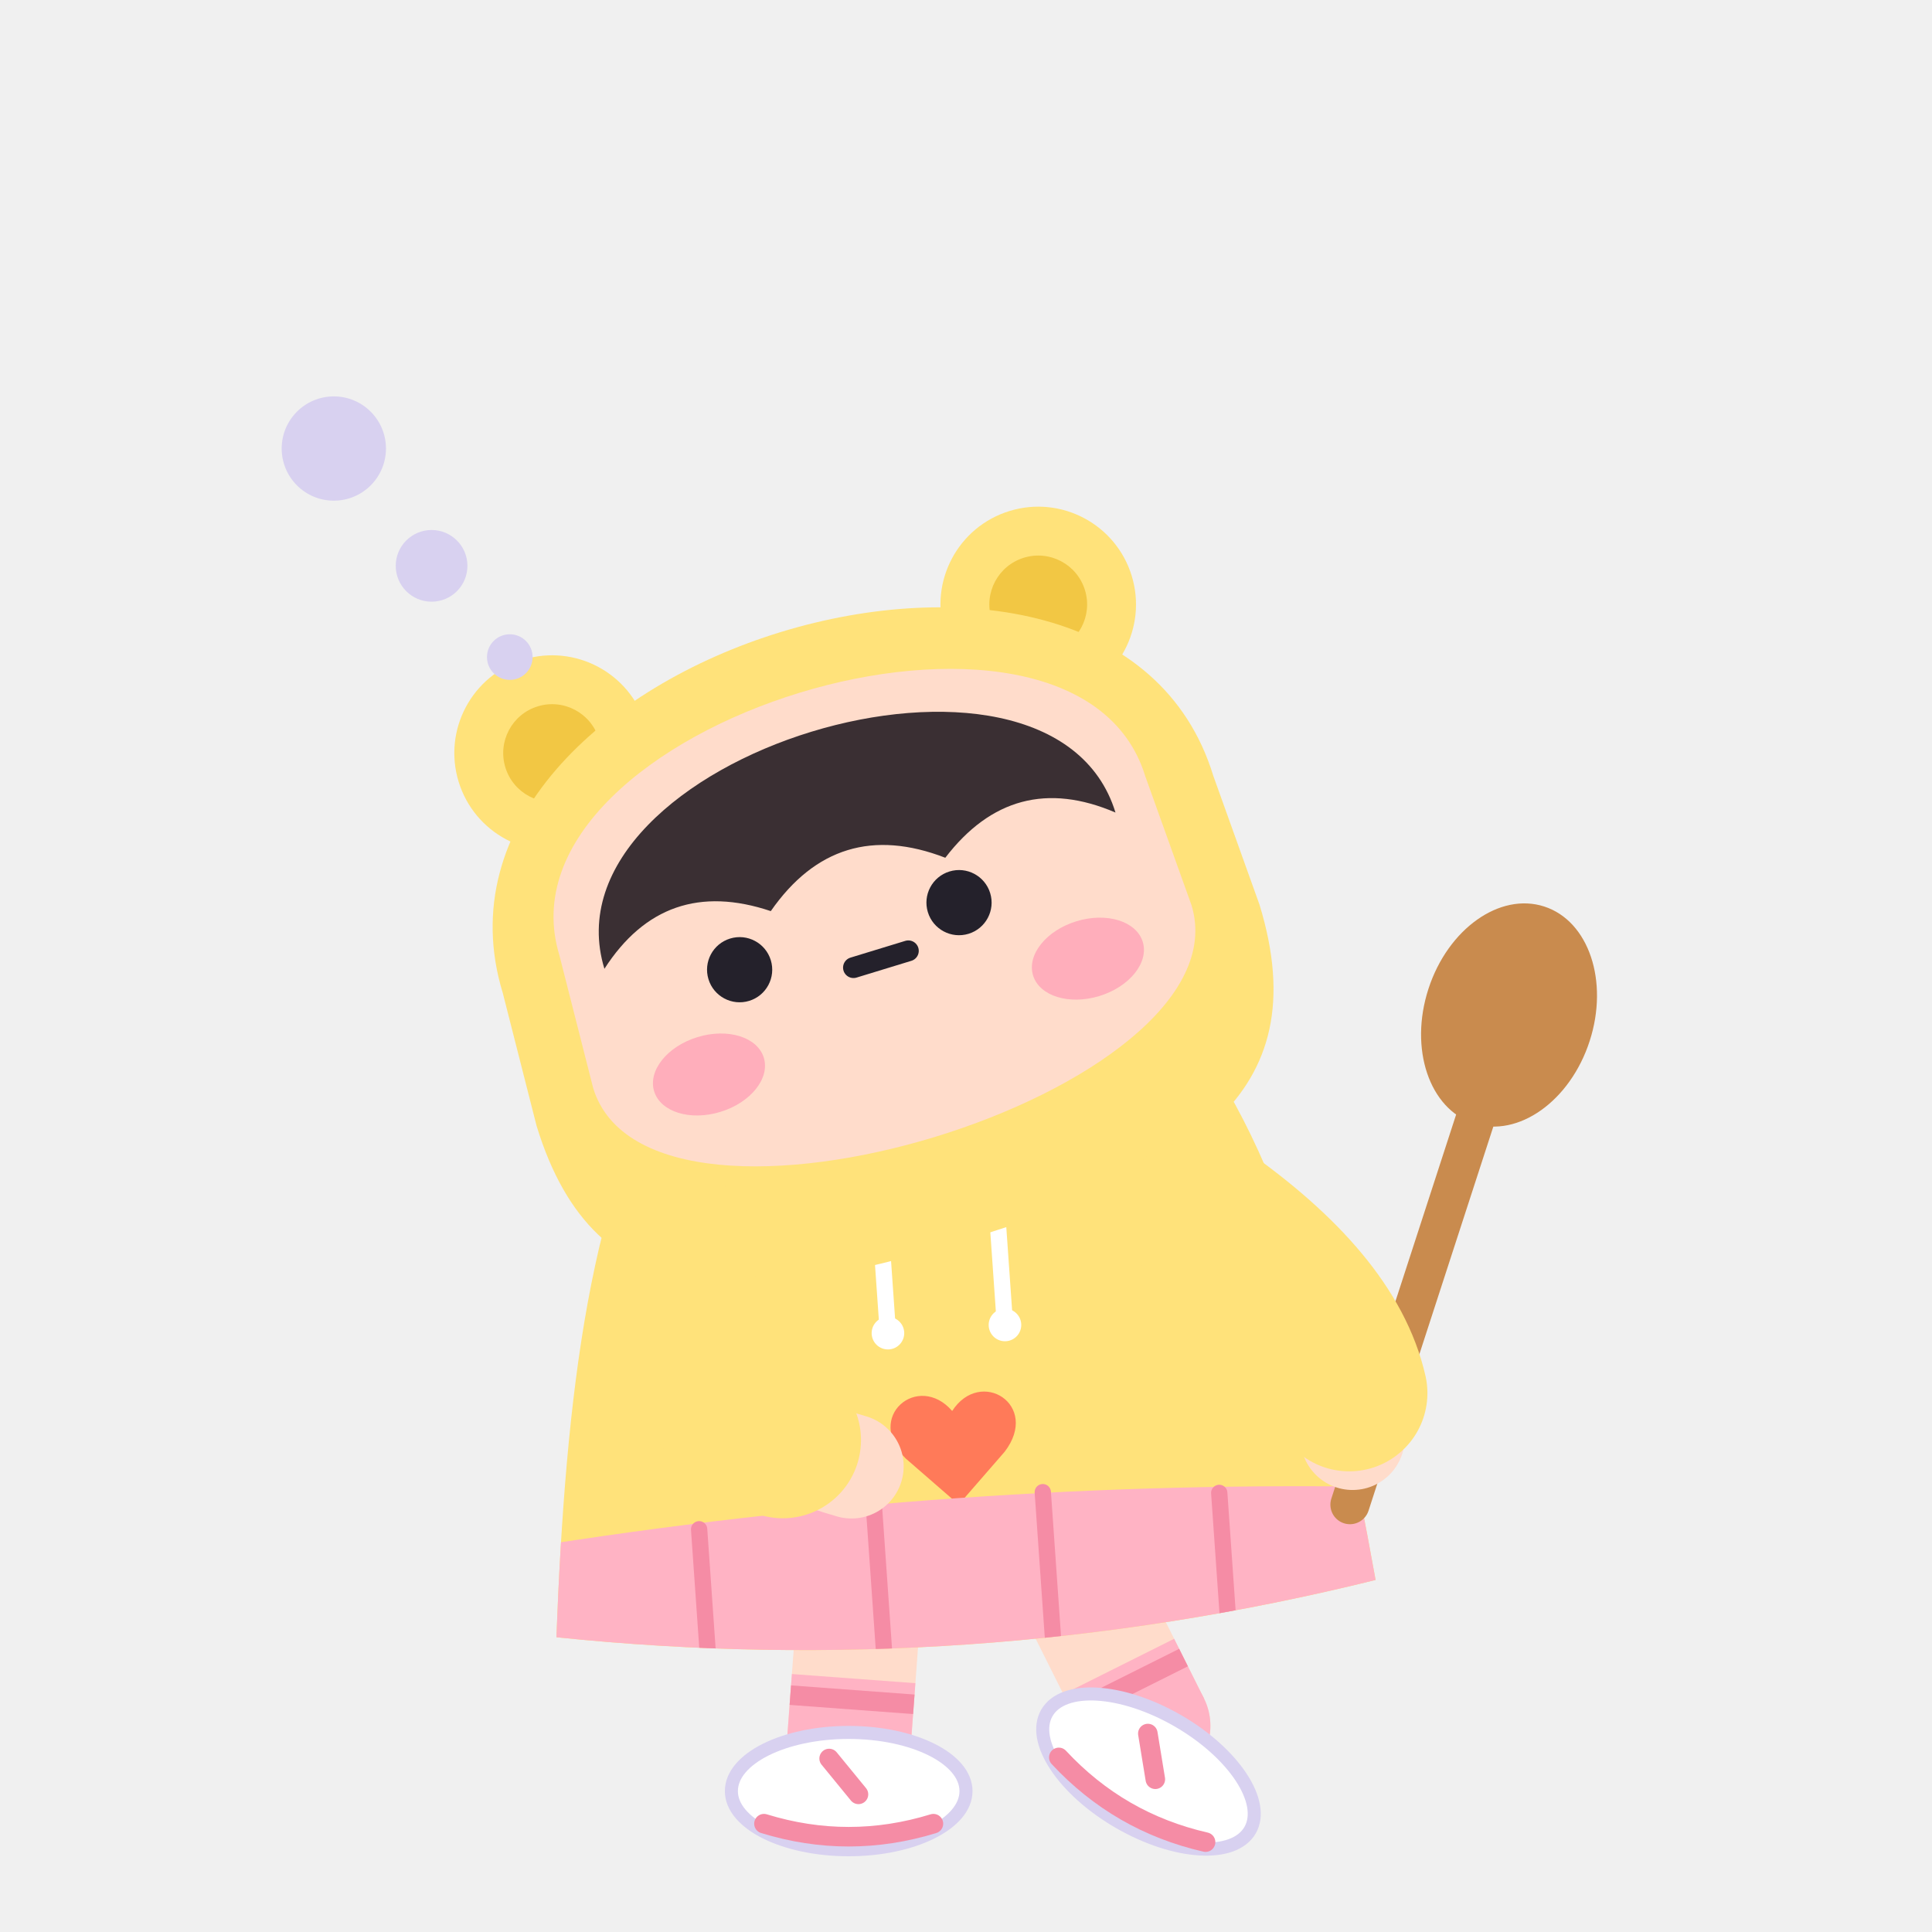
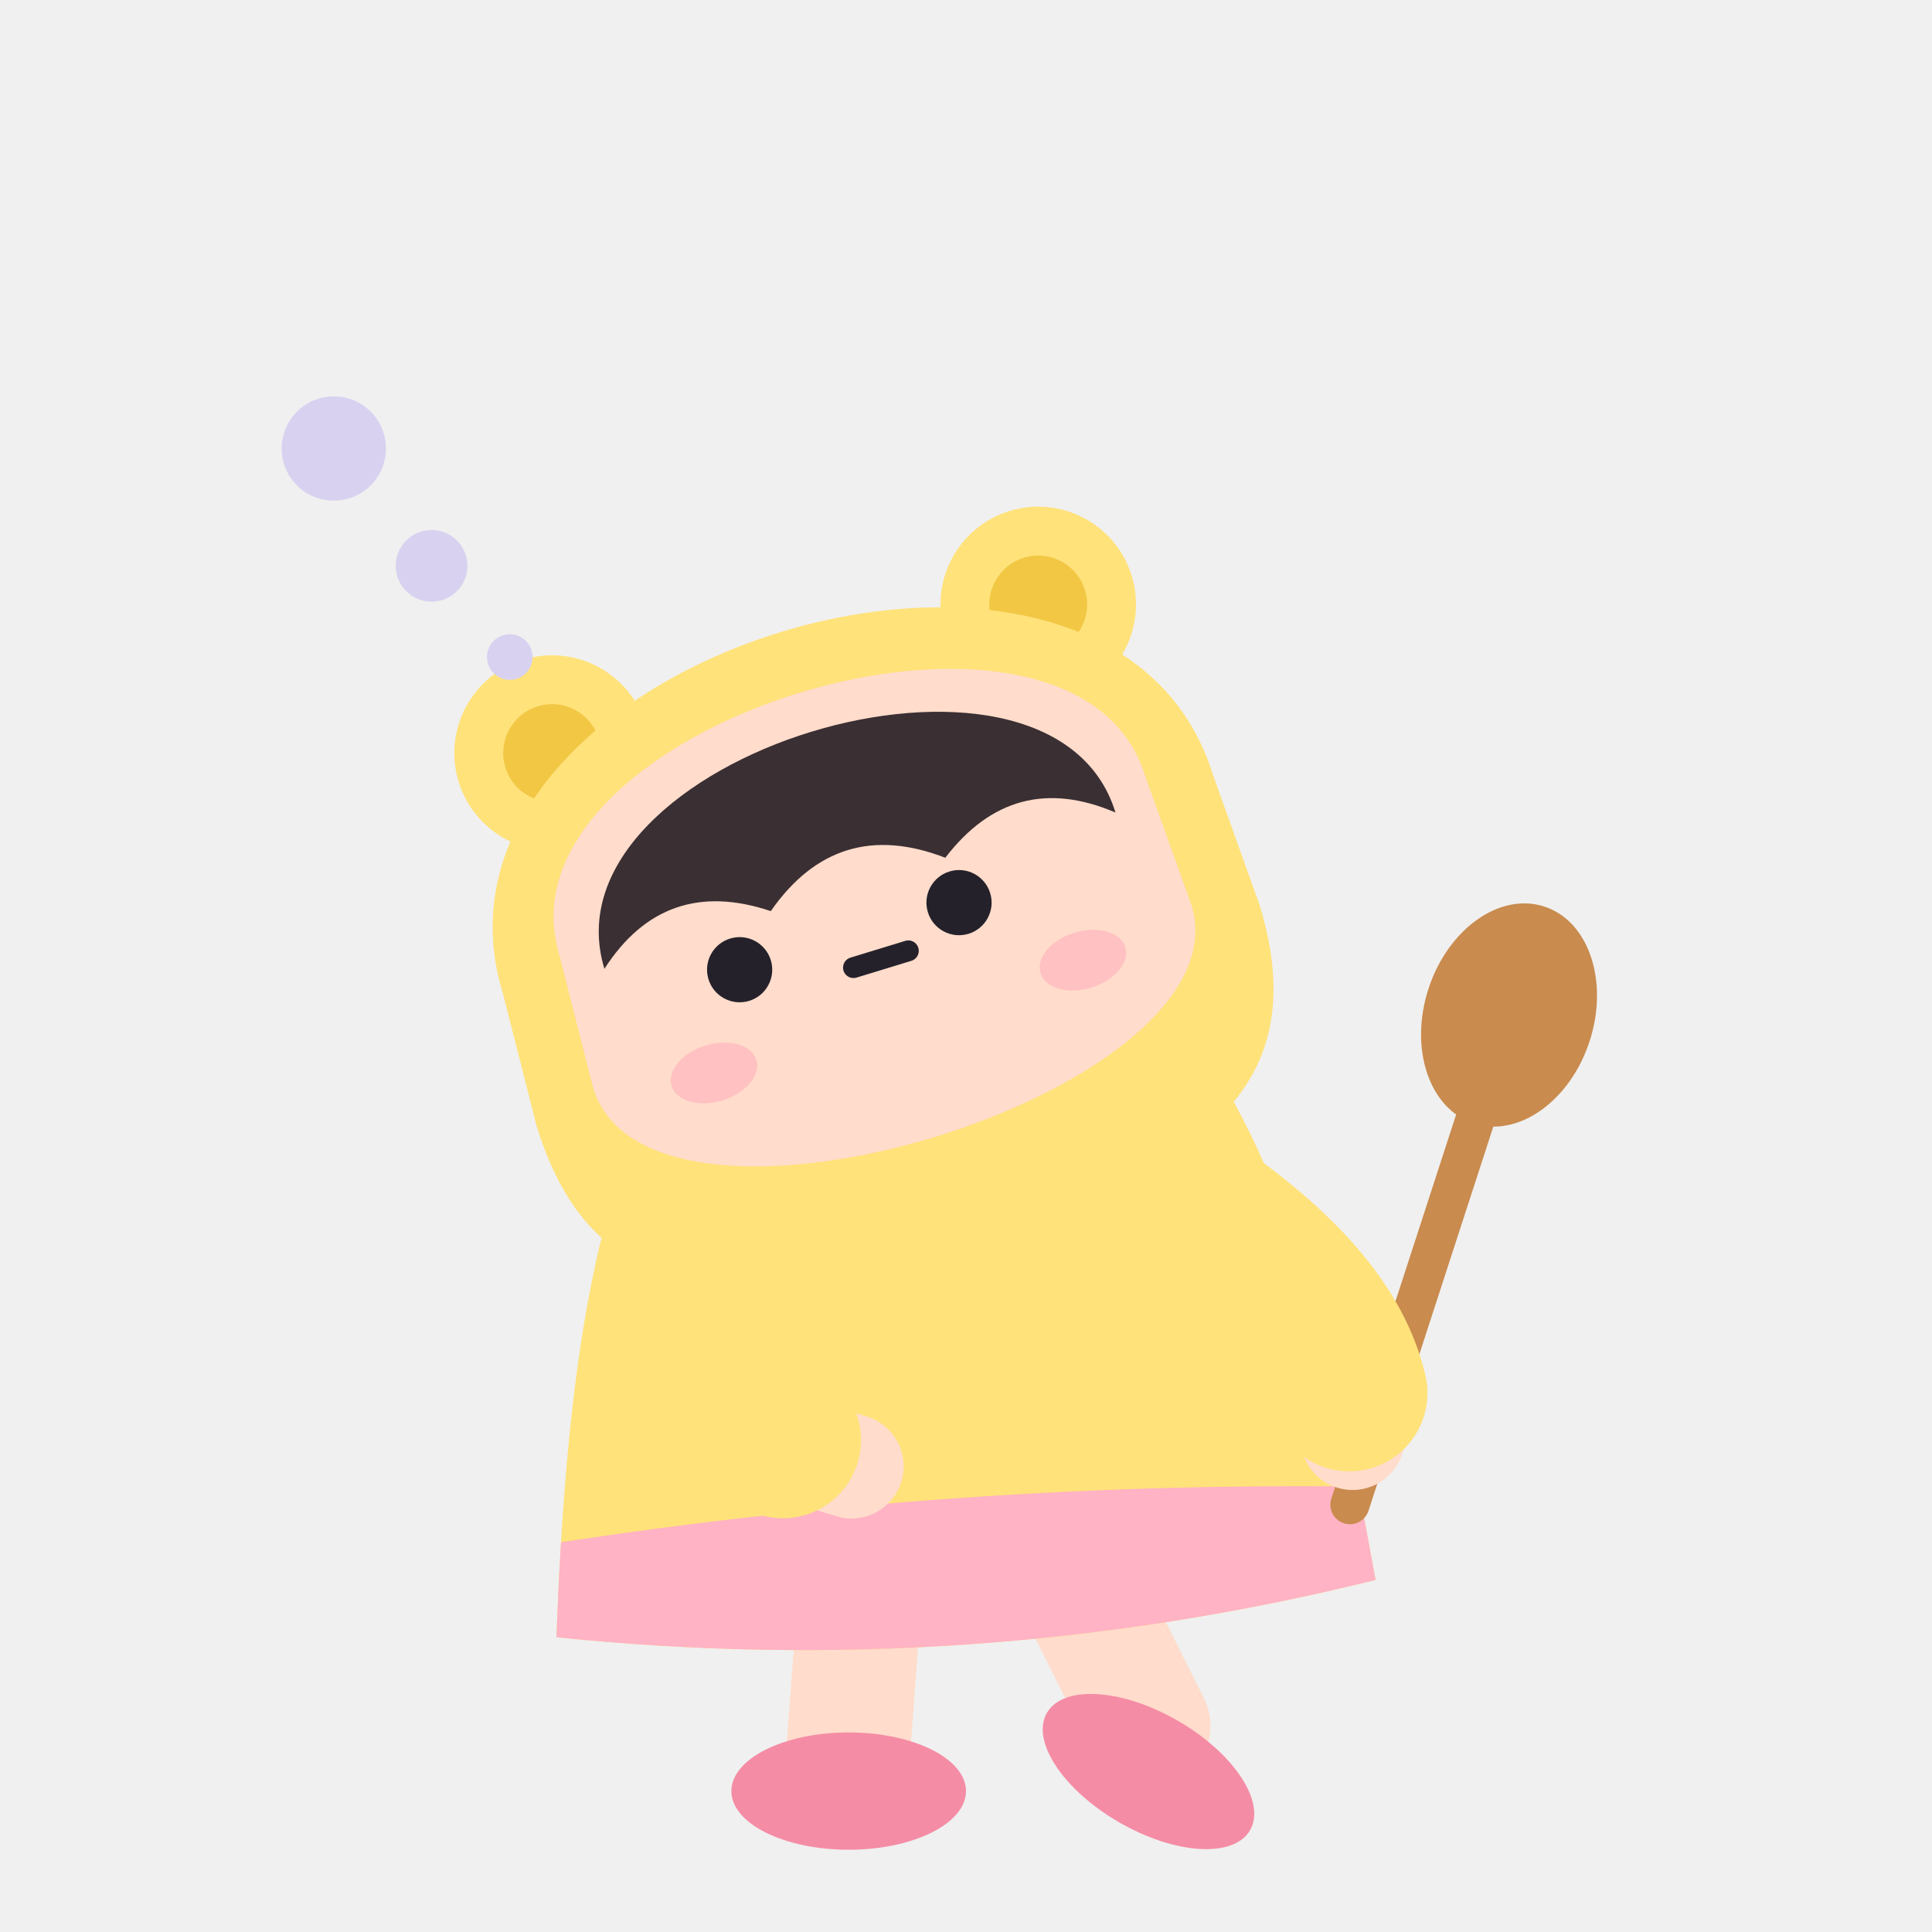
<svg xmlns="http://www.w3.org/2000/svg" viewBox="0 0 480 480" width="480" height="480">
  <g transform="translate(240 464) scale(0.88) translate(-240 -464)">
    <g transform="translate(240 470) scale(0.92) translate(-240 -470)">
      <g>
        <path d="M208 372 L204 426" stroke="#FFDCCB" stroke-width="38" stroke-linecap="round" />
-         <path d="M205.52 405.48 L204 426" stroke="#FFB3C4" stroke-width="38" />
-         <circle cx="204" cy="426" r="19" fill="#FFB3C4" />
-         <path d="M223.988 413.364 L186.092 410.556" stroke="#F58CA5" stroke-width="6" />
        <g transform="rotate(0 204 440)">
-           <ellipse cx="204" cy="440" rx="36" ry="18" fill="#FFFFFF" stroke="#D8D1F0" stroke-width="4" />
-           <path d="M178 450 q26 8 52 0" stroke="#F58CA5" stroke-width="6" stroke-linecap="round" fill="none" />
-           <path d="M198 430 l9 11" stroke="#F58CA5" stroke-width="6" stroke-linecap="round" />
+           <ellipse cx="204" cy="440" rx="36" ry="18" fill="#F58CA5" />
        </g>
        <path d="M272 372 L296 420" stroke="#FFDCCB" stroke-width="38" stroke-linecap="round" />
-         <path d="M286.88 401.76 L296 420" stroke="#FFB3C4" stroke-width="38" />
-         <circle cx="296" cy="420" r="19" fill="#FFB3C4" />
-         <path d="M306.754 399.023 L272.766 416.017" stroke="#F58CA5" stroke-width="6" />
        <g transform="rotate(30 296 434)">
-           <ellipse cx="296" cy="434" rx="36" ry="18" fill="#FFFFFF" stroke="#D8D1F0" stroke-width="4" />
-           <path d="M270 444 q26 8 52 0" stroke="#F58CA5" stroke-width="6" stroke-linecap="round" fill="none" />
-           <path d="M290 424 l9 11" stroke="#F58CA5" stroke-width="6" stroke-linecap="round" />
+           <ellipse cx="296" cy="434" rx="36" ry="18" fill="#F58CA5" />
        </g>
        <g transform="translate(0 0) rotate(-4 240 384)">
          <clipPath id="c13">
            <path d="M164 206 C134 246 122 310 114 384 Q240 406 366 384 C358 310 346 246 316 206 Z" />
          </clipPath>
          <path d="M164 206 C134 246 122 310 114 384 Q240 406 366 384 C358 310 346 246 316 206 Z" fill="#FFE27A" />
          <g clip-path="url(#c13)">
-             <path d="M222 268 v26 M258 268 v26" stroke="#FFFFFF" stroke-width="5" stroke-linecap="round" />
-             <circle cx="222" cy="298" r="5" fill="#FFFFFF" />
-             <circle cx="258" cy="298" r="5" fill="#FFFFFF" />
-             <path transform="translate(240 328) scale(0.8)" d="M0 -6 c-12 -16 -34 0 -19 17 l19 19 l19 -19 c15 -17 -7 -33 -19 -17 z" fill="#FF7A59" />
            <path d="M106 356 Q240 344 374 356 V420 H106 Z" fill="#FFB3C4" />
-             <path d="M160 354 V410 M214 350 V410 M266 350 V410 M320 354 V410" stroke="#F58CA5" stroke-width="5" stroke-linecap="round" />
          </g>
          <g transform="rotate(-13 240 236)">
            <circle cx="162" cy="92" r="30" fill="#FFE27A" />
            <circle cx="318" cy="92" r="30" fill="#FFE27A" />
            <circle cx="162" cy="92" r="15" fill="#F2C744" />
            <circle cx="318" cy="92" r="15" fill="#F2C744" />
            <path d="M126 158 C126 50 354 50 354 158 L356 200 C356 262 310 272 240 272 C170 272 124 262 124 200 Z" fill="#FFE27A" />
            <path d="M146 152 C146 78 334 78 334 152 L336 194 C336 254 144 254 144 194 Z" fill="#FFDCCB" />
            <path d="M158 160 C158 92 322 92 322 160 Q296 138 268 158 Q240 136 212 158 Q184 138 158 160 Z" fill="#3A2F33" />
            <g transform="translate(240 178) scale(0.8) translate(-240 -262)">
-               <ellipse cx="164" cy="290" rx="22" ry="15" fill="#FF8FB1" opacity="0.6" />
-               <ellipse cx="316" cy="290" rx="22" ry="15" fill="#FF8FB1" opacity="0.6" />
+               <ellipse cx="166" cy="290" rx="17" ry="11" fill="#FF8FB1" opacity="0.36" />
+               <ellipse cx="314" cy="290" rx="17" ry="11" fill="#FF8FB1" opacity="0.36" />
              <path d="M229 267 h22" stroke="#24212B" stroke-width="8" stroke-linecap="round" />
              <circle cx="187" cy="255" r="12.5" fill="#24212B" />
              <circle cx="275" cy="255" r="12.5" fill="#24212B" />
            </g>
          </g>
          <path d="M160 268 Q150.0 317.0 208 338" stroke="#FFDCCB" stroke-width="32" stroke-linecap="round" fill="none" />
          <path d="M160 268 Q152.0 307.2 187.52 328.48" stroke="#FFE27A" stroke-width="48" stroke-linecap="round" fill="none" />
          <g transform="rotate(22 368 340)">
            <path d="M368 362 v-136" stroke="#C98B4E" stroke-width="12" stroke-linecap="round" />
            <ellipse cx="368" cy="204" rx="26" ry="35" fill="#C98B4E" />
          </g>
          <path d="M320 268 Q367.0 306.0 362 340" stroke="#FFDCCB" stroke-width="32" stroke-linecap="round" fill="none" />
          <path d="M320 268 Q357.6 298.4 361.92 326.24" stroke="#FFE27A" stroke-width="48" stroke-linecap="round" fill="none" />
        </g>
      </g>
      <circle cx="100" cy="92" r="7" fill="#D8D1F0" />
      <circle cx="76" cy="64" r="11" fill="#D8D1F0" />
      <circle cx="46" cy="28" r="16" fill="#D8D1F0" />
    </g>
  </g>
</svg>
